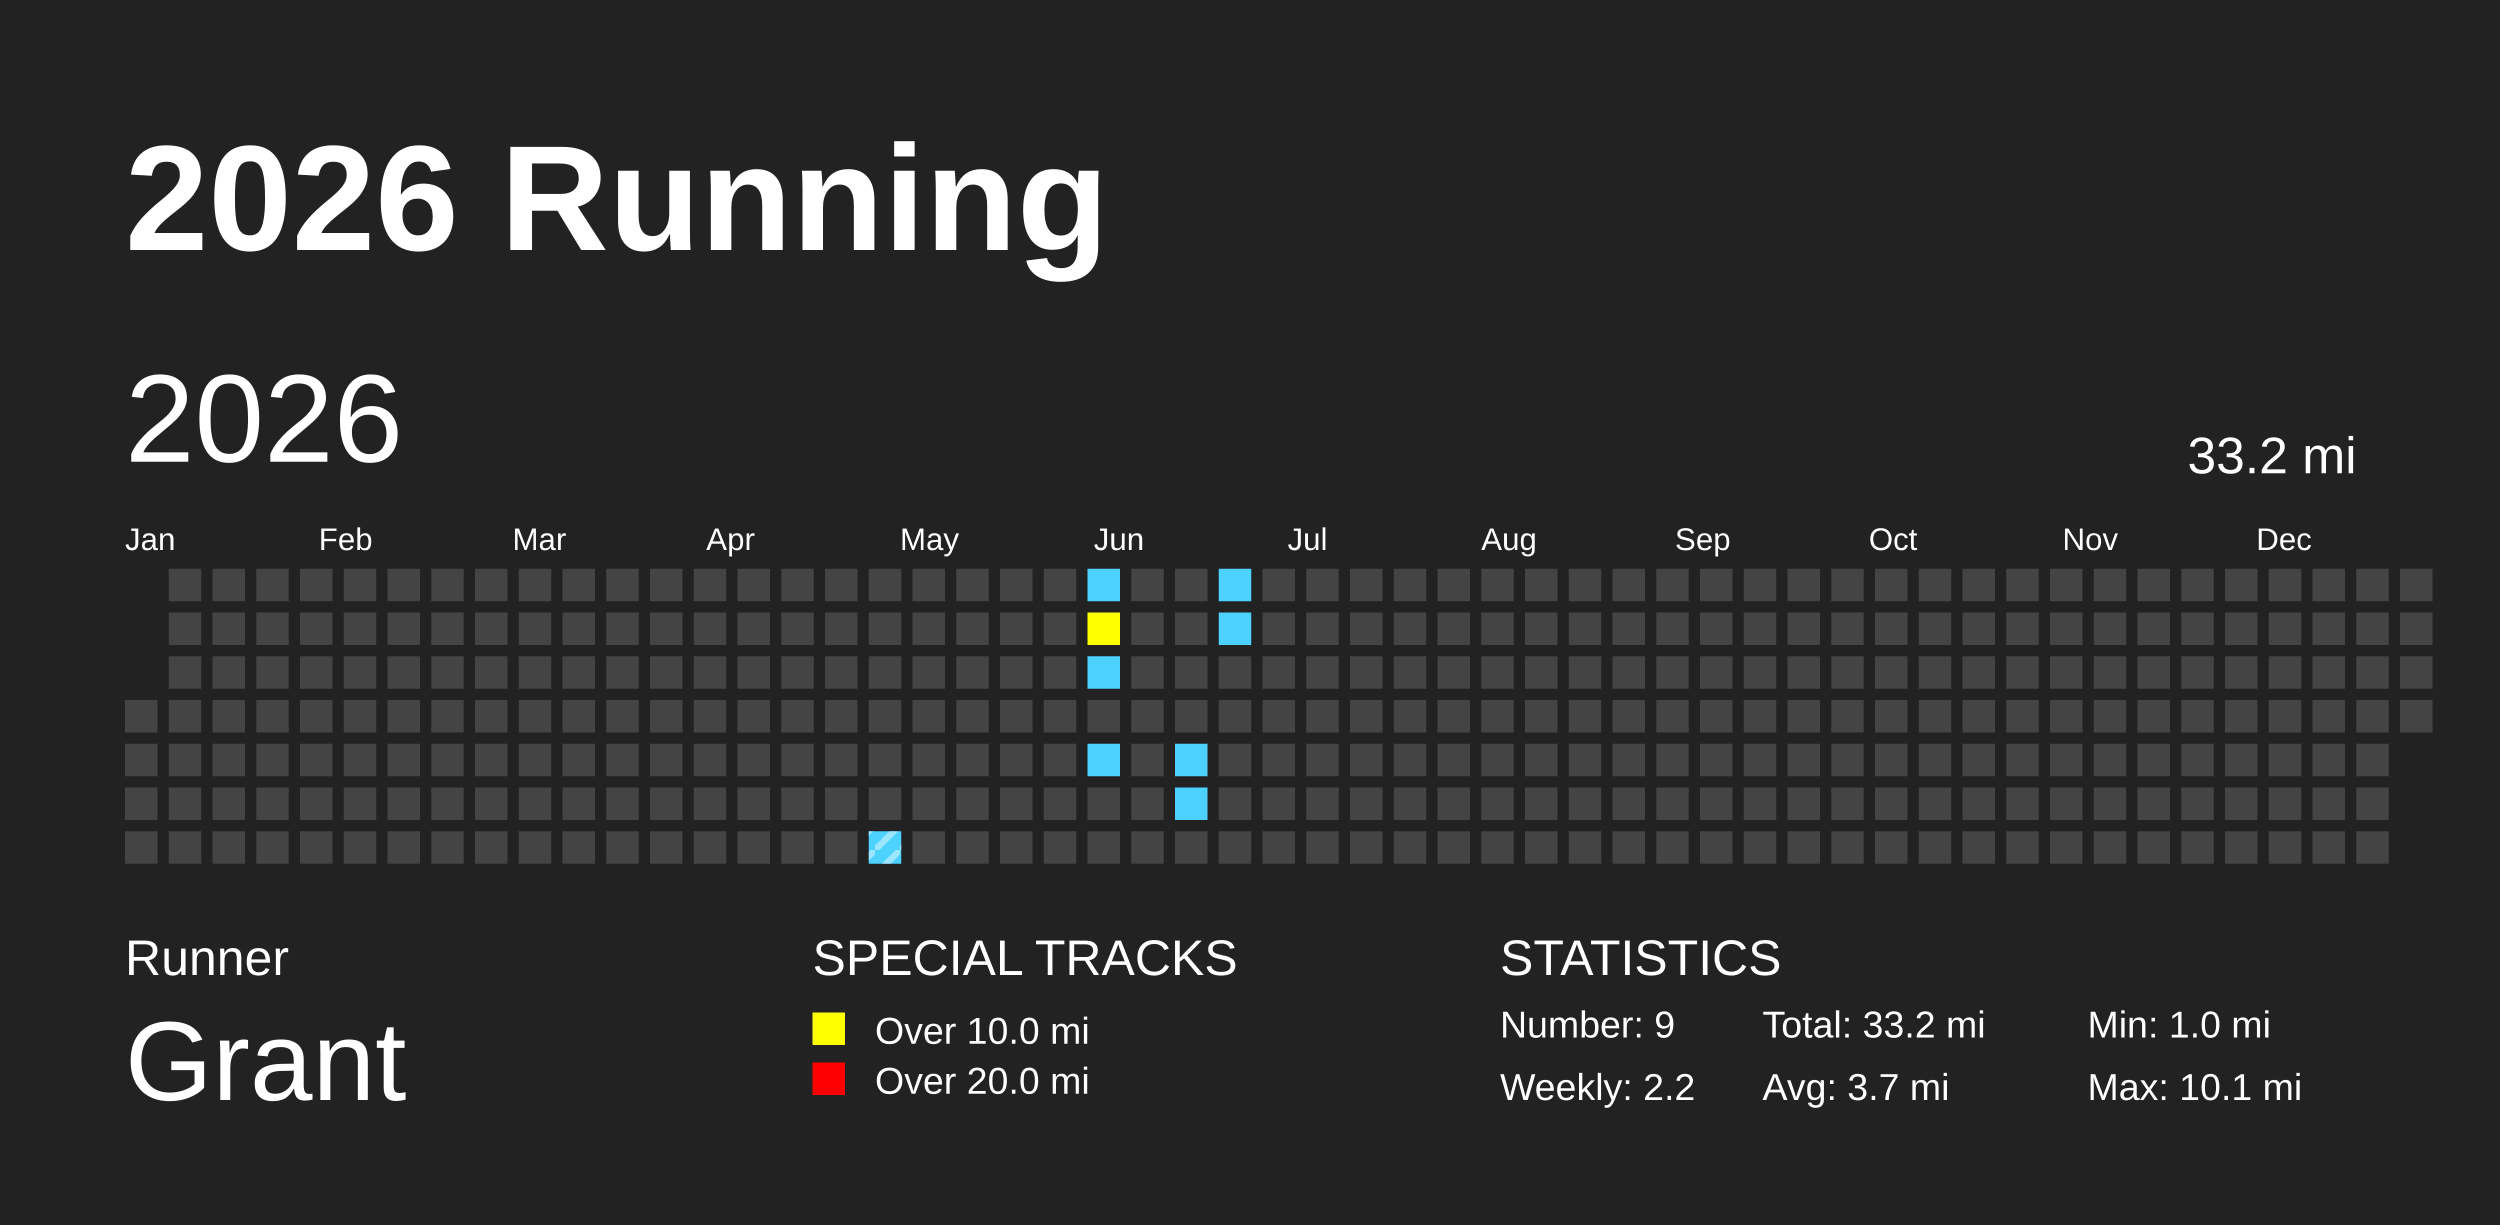
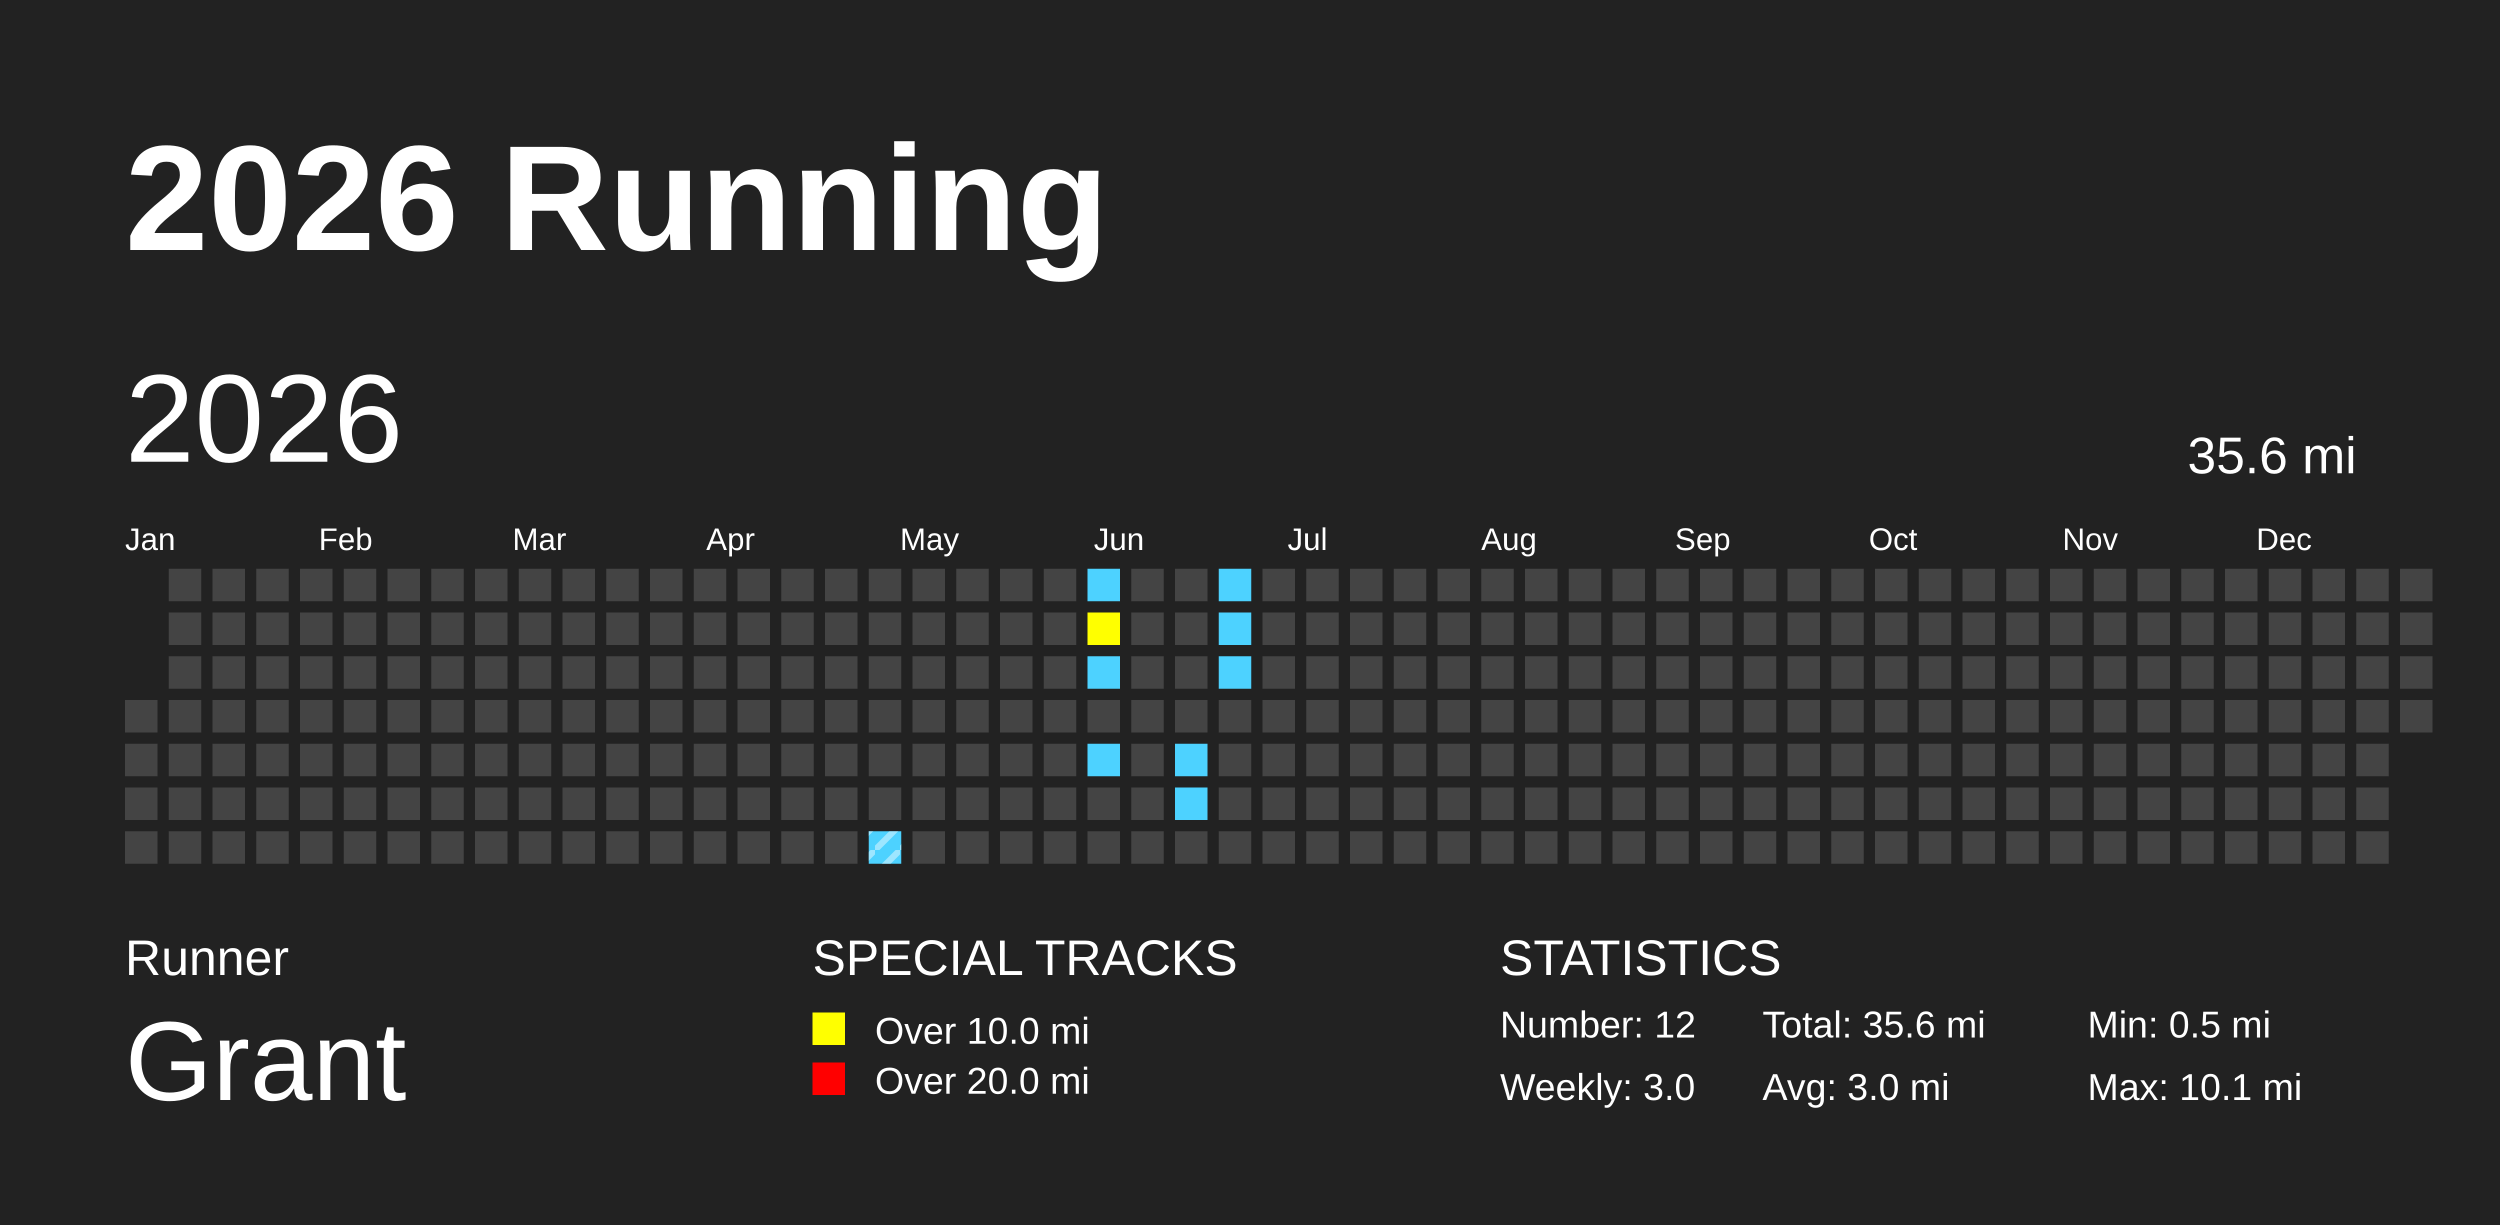
<svg xmlns="http://www.w3.org/2000/svg" baseProfile="full" height="98mm" version="1.1" viewBox="0,0,200,98" width="200mm">
  <defs>
    <pattern height="2" id="indoor-stripe" patternUnits="userSpaceOnUse" width="2">
      <line stroke="white" stroke-opacity="0.45" stroke-width="0.5" x1="0" x2="2" y1="2" y2="0" />
    </pattern>
  </defs>
  <rect fill="#222222" height="98" width="200" x="0" y="0" />
  <text fill="#FFFFFF" style="font-size:12px; font-family:Arial; font-weight:bold;" x="10" y="20">2026 Running</text>
  <text fill="#FFFFFF" style="font-size:4px; font-family:Arial" x="10" y="78">Runner</text>
  <text fill="#FFFFFF" style="font-size:9px; font-family:Arial" x="10" y="88">Grant</text>
  <text fill="#FFFFFF" style="font-size:4px; font-family:Arial" x="65" y="78">SPECIAL TRACKS</text>
  <rect fill="yellow" height="2.6" width="2.6" x="65" y="81" />
  <text fill="#FFFFFF" style="font-size:3px; font-family:Arial" x="70" y="83.5">Over 10.0 mi</text>
  <rect fill="red" height="2.6" width="2.6" x="65" y="85" />
  <text fill="#FFFFFF" style="font-size:3px; font-family:Arial" x="70" y="87.5">Over 20.0 mi</text>
  <text fill="#FFFFFF" style="font-size:4px; font-family:Arial" x="120" y="78">STATISTICS</text>
-   <text fill="#FFFFFF" style="font-size:3px; font-family:Arial" x="120" y="83">Number: 9</text>
-   <text fill="#FFFFFF" style="font-size:3px; font-family:Arial" x="120" y="88">Weekly: 2.2</text>
-   <text fill="#FFFFFF" style="font-size:3px; font-family:Arial" x="141" y="83">Total: 33.2 mi</text>
-   <text fill="#FFFFFF" style="font-size:3px; font-family:Arial" x="141" y="88">Avg: 3.7 mi</text>
-   <text fill="#FFFFFF" style="font-size:3px; font-family:Arial" x="167" y="83">Min: 1.0 mi</text>
+   <text fill="#FFFFFF" style="font-size:3px; font-family:Arial" x="120" y="83">Number: 12</text>
+   <text fill="#FFFFFF" style="font-size:3px; font-family:Arial" x="120" y="88">Weekly: 3.0</text>
+   <text fill="#FFFFFF" style="font-size:3px; font-family:Arial" x="141" y="83">Total: 35.6 mi</text>
+   <text fill="#FFFFFF" style="font-size:3px; font-family:Arial" x="141" y="88">Avg: 3.0 mi</text>
+   <text fill="#FFFFFF" style="font-size:3px; font-family:Arial" x="167" y="83">Min: 0.5 mi</text>
  <text fill="#FFFFFF" style="font-size:3px; font-family:Arial" x="167" y="88">Max: 10.1 mi</text>
  <text dominant-baseline="hanging" fill="#FFFFFF" style="font-size:10.0px; font-family:Arial;" x="10" y="30">2026</text>
-   <text dominant-baseline="hanging" fill="#FFFFFF" style="font-size:4.125px; font-family:Arial;" x="175" y="35">33.2 mi</text>
+   <text dominant-baseline="hanging" fill="#FFFFFF" style="font-size:4.125px; font-family:Arial;" x="175" y="35">35.6 mi</text>
  <text fill="#FFFFFF" style="font-size:2.5px; font-family:Arial" x="10.0" y="44">Jan</text>
  <text fill="#FFFFFF" style="font-size:2.5px; font-family:Arial" x="25.5" y="44">Feb</text>
  <text fill="#FFFFFF" style="font-size:2.5px; font-family:Arial" x="41.0" y="44">Mar</text>
  <text fill="#FFFFFF" style="font-size:2.5px; font-family:Arial" x="56.5" y="44">Apr</text>
  <text fill="#FFFFFF" style="font-size:2.5px; font-family:Arial" x="72.0" y="44">May</text>
  <text fill="#FFFFFF" style="font-size:2.5px; font-family:Arial" x="87.5" y="44">Jun</text>
  <text fill="#FFFFFF" style="font-size:2.5px; font-family:Arial" x="103.0" y="44">Jul</text>
  <text fill="#FFFFFF" style="font-size:2.5px; font-family:Arial" x="118.5" y="44">Aug</text>
  <text fill="#FFFFFF" style="font-size:2.5px; font-family:Arial" x="134.0" y="44">Sep</text>
  <text fill="#FFFFFF" style="font-size:2.5px; font-family:Arial" x="149.5" y="44">Oct</text>
  <text fill="#FFFFFF" style="font-size:2.5px; font-family:Arial" x="165.0" y="44">Nov</text>
  <text fill="#FFFFFF" style="font-size:2.5px; font-family:Arial" x="180.5" y="44">Dec</text>
  <rect fill="#444444" height="2.6" width="2.6" x="10.0" y="56.0" />
  <rect fill="#444444" height="2.6" width="2.6" x="10.0" y="59.5" />
  <rect fill="#444444" height="2.6" width="2.6" x="10.0" y="63.0" />
  <rect fill="#444444" height="2.6" width="2.6" x="10.0" y="66.5" />
  <rect fill="#444444" height="2.6" width="2.6" x="13.5" y="45.5" />
  <rect fill="#444444" height="2.6" width="2.6" x="13.5" y="49.0" />
  <rect fill="#444444" height="2.6" width="2.6" x="13.5" y="52.5" />
  <rect fill="#444444" height="2.6" width="2.6" x="13.5" y="56.0" />
  <rect fill="#444444" height="2.6" width="2.6" x="13.5" y="59.5" />
  <rect fill="#444444" height="2.6" width="2.6" x="13.5" y="63.0" />
  <rect fill="#444444" height="2.6" width="2.6" x="13.5" y="66.5" />
  <rect fill="#444444" height="2.6" width="2.6" x="17.0" y="45.5" />
  <rect fill="#444444" height="2.6" width="2.6" x="17.0" y="49.0" />
  <rect fill="#444444" height="2.6" width="2.6" x="17.0" y="52.5" />
  <rect fill="#444444" height="2.6" width="2.6" x="17.0" y="56.0" />
  <rect fill="#444444" height="2.6" width="2.6" x="17.0" y="59.5" />
  <rect fill="#444444" height="2.6" width="2.6" x="17.0" y="63.0" />
  <rect fill="#444444" height="2.6" width="2.6" x="17.0" y="66.5" />
  <rect fill="#444444" height="2.6" width="2.6" x="20.5" y="45.5" />
  <rect fill="#444444" height="2.6" width="2.6" x="20.5" y="49.0" />
  <rect fill="#444444" height="2.6" width="2.6" x="20.5" y="52.5" />
  <rect fill="#444444" height="2.6" width="2.6" x="20.5" y="56.0" />
  <rect fill="#444444" height="2.6" width="2.6" x="20.5" y="59.5" />
  <rect fill="#444444" height="2.6" width="2.6" x="20.5" y="63.0" />
  <rect fill="#444444" height="2.6" width="2.6" x="20.5" y="66.5" />
  <rect fill="#444444" height="2.6" width="2.6" x="24.0" y="45.5" />
  <rect fill="#444444" height="2.6" width="2.6" x="24.0" y="49.0" />
  <rect fill="#444444" height="2.6" width="2.6" x="24.0" y="52.5" />
  <rect fill="#444444" height="2.6" width="2.6" x="24.0" y="56.0" />
  <rect fill="#444444" height="2.6" width="2.6" x="24.0" y="59.5" />
  <rect fill="#444444" height="2.6" width="2.6" x="24.0" y="63.0" />
  <rect fill="#444444" height="2.6" width="2.6" x="24.0" y="66.5" />
  <rect fill="#444444" height="2.6" width="2.6" x="27.5" y="45.5" />
  <rect fill="#444444" height="2.6" width="2.6" x="27.5" y="49.0" />
  <rect fill="#444444" height="2.6" width="2.6" x="27.5" y="52.5" />
  <rect fill="#444444" height="2.6" width="2.6" x="27.5" y="56.0" />
  <rect fill="#444444" height="2.6" width="2.6" x="27.5" y="59.5" />
  <rect fill="#444444" height="2.6" width="2.6" x="27.5" y="63.0" />
  <rect fill="#444444" height="2.6" width="2.6" x="27.5" y="66.5" />
  <rect fill="#444444" height="2.6" width="2.6" x="31.0" y="45.5" />
  <rect fill="#444444" height="2.6" width="2.6" x="31.0" y="49.0" />
  <rect fill="#444444" height="2.6" width="2.6" x="31.0" y="52.5" />
  <rect fill="#444444" height="2.6" width="2.6" x="31.0" y="56.0" />
  <rect fill="#444444" height="2.6" width="2.6" x="31.0" y="59.5" />
  <rect fill="#444444" height="2.6" width="2.6" x="31.0" y="63.0" />
  <rect fill="#444444" height="2.6" width="2.6" x="31.0" y="66.5" />
  <rect fill="#444444" height="2.6" width="2.6" x="34.5" y="45.5" />
  <rect fill="#444444" height="2.6" width="2.6" x="34.5" y="49.0" />
  <rect fill="#444444" height="2.6" width="2.6" x="34.5" y="52.5" />
  <rect fill="#444444" height="2.6" width="2.6" x="34.5" y="56.0" />
  <rect fill="#444444" height="2.6" width="2.6" x="34.5" y="59.5" />
  <rect fill="#444444" height="2.6" width="2.6" x="34.5" y="63.0" />
  <rect fill="#444444" height="2.6" width="2.6" x="34.5" y="66.5" />
  <rect fill="#444444" height="2.6" width="2.6" x="38.0" y="45.5" />
  <rect fill="#444444" height="2.6" width="2.6" x="38.0" y="49.0" />
  <rect fill="#444444" height="2.6" width="2.6" x="38.0" y="52.5" />
  <rect fill="#444444" height="2.6" width="2.6" x="38.0" y="56.0" />
  <rect fill="#444444" height="2.6" width="2.6" x="38.0" y="59.5" />
  <rect fill="#444444" height="2.6" width="2.6" x="38.0" y="63.0" />
  <rect fill="#444444" height="2.6" width="2.6" x="38.0" y="66.5" />
  <rect fill="#444444" height="2.6" width="2.6" x="41.5" y="45.5" />
  <rect fill="#444444" height="2.6" width="2.6" x="41.5" y="49.0" />
  <rect fill="#444444" height="2.6" width="2.6" x="41.5" y="52.5" />
  <rect fill="#444444" height="2.6" width="2.6" x="41.5" y="56.0" />
  <rect fill="#444444" height="2.6" width="2.6" x="41.5" y="59.5" />
  <rect fill="#444444" height="2.6" width="2.6" x="41.5" y="63.0" />
  <rect fill="#444444" height="2.6" width="2.6" x="41.5" y="66.5" />
  <rect fill="#444444" height="2.6" width="2.6" x="45.0" y="45.5" />
  <rect fill="#444444" height="2.6" width="2.6" x="45.0" y="49.0" />
  <rect fill="#444444" height="2.6" width="2.6" x="45.0" y="52.5" />
  <rect fill="#444444" height="2.6" width="2.6" x="45.0" y="56.0" />
  <rect fill="#444444" height="2.6" width="2.6" x="45.0" y="59.5" />
  <rect fill="#444444" height="2.6" width="2.6" x="45.0" y="63.0" />
  <rect fill="#444444" height="2.6" width="2.6" x="45.0" y="66.5" />
  <rect fill="#444444" height="2.6" width="2.6" x="48.5" y="45.5" />
  <rect fill="#444444" height="2.6" width="2.6" x="48.5" y="49.0" />
  <rect fill="#444444" height="2.6" width="2.6" x="48.5" y="52.5" />
  <rect fill="#444444" height="2.6" width="2.6" x="48.5" y="56.0" />
  <rect fill="#444444" height="2.6" width="2.6" x="48.5" y="59.5" />
  <rect fill="#444444" height="2.6" width="2.6" x="48.5" y="63.0" />
  <rect fill="#444444" height="2.6" width="2.6" x="48.5" y="66.5" />
  <rect fill="#444444" height="2.6" width="2.6" x="52.0" y="45.5" />
  <rect fill="#444444" height="2.6" width="2.6" x="52.0" y="49.0" />
  <rect fill="#444444" height="2.6" width="2.6" x="52.0" y="52.5" />
  <rect fill="#444444" height="2.6" width="2.6" x="52.0" y="56.0" />
  <rect fill="#444444" height="2.6" width="2.6" x="52.0" y="59.5" />
  <rect fill="#444444" height="2.6" width="2.6" x="52.0" y="63.0" />
  <rect fill="#444444" height="2.6" width="2.6" x="52.0" y="66.5" />
  <rect fill="#444444" height="2.6" width="2.6" x="55.5" y="45.5" />
  <rect fill="#444444" height="2.6" width="2.6" x="55.5" y="49.0" />
  <rect fill="#444444" height="2.6" width="2.6" x="55.5" y="52.5" />
  <rect fill="#444444" height="2.6" width="2.6" x="55.5" y="56.0" />
  <rect fill="#444444" height="2.6" width="2.6" x="55.5" y="59.5" />
  <rect fill="#444444" height="2.6" width="2.6" x="55.5" y="63.0" />
  <rect fill="#444444" height="2.6" width="2.6" x="55.5" y="66.5" />
  <rect fill="#444444" height="2.6" width="2.6" x="59.0" y="45.5" />
  <rect fill="#444444" height="2.6" width="2.6" x="59.0" y="49.0" />
  <rect fill="#444444" height="2.6" width="2.6" x="59.0" y="52.5" />
  <rect fill="#444444" height="2.6" width="2.6" x="59.0" y="56.0" />
  <rect fill="#444444" height="2.6" width="2.6" x="59.0" y="59.5" />
  <rect fill="#444444" height="2.6" width="2.6" x="59.0" y="63.0" />
  <rect fill="#444444" height="2.6" width="2.6" x="59.0" y="66.5" />
  <rect fill="#444444" height="2.6" width="2.6" x="62.5" y="45.5" />
  <rect fill="#444444" height="2.6" width="2.6" x="62.5" y="49.0" />
  <rect fill="#444444" height="2.6" width="2.6" x="62.5" y="52.5" />
  <rect fill="#444444" height="2.6" width="2.6" x="62.5" y="56.0" />
  <rect fill="#444444" height="2.6" width="2.6" x="62.5" y="59.5" />
  <rect fill="#444444" height="2.6" width="2.6" x="62.5" y="63.0" />
  <rect fill="#444444" height="2.6" width="2.6" x="62.5" y="66.5" />
  <rect fill="#444444" height="2.6" width="2.6" x="66.0" y="45.5" />
  <rect fill="#444444" height="2.6" width="2.6" x="66.0" y="49.0" />
  <rect fill="#444444" height="2.6" width="2.6" x="66.0" y="52.5" />
  <rect fill="#444444" height="2.6" width="2.6" x="66.0" y="56.0" />
  <rect fill="#444444" height="2.6" width="2.6" x="66.0" y="59.5" />
  <rect fill="#444444" height="2.6" width="2.6" x="66.0" y="63.0" />
  <rect fill="#444444" height="2.6" width="2.6" x="66.0" y="66.5" />
  <rect fill="#444444" height="2.6" width="2.6" x="69.5" y="45.5" />
  <rect fill="#444444" height="2.6" width="2.6" x="69.5" y="49.0" />
  <rect fill="#444444" height="2.6" width="2.6" x="69.5" y="52.5" />
  <rect fill="#444444" height="2.6" width="2.6" x="69.5" y="56.0" />
  <rect fill="#444444" height="2.6" width="2.6" x="69.5" y="59.5" />
  <rect fill="#444444" height="2.6" width="2.6" x="69.5" y="63.0" />
  <rect fill="#4DD2FF" height="2.6" width="2.6" x="69.5" y="66.5" />
  <rect fill="url(#indoor-stripe)" height="2.6" style="pointer-events: none;" width="2.6" x="69.5" y="66.5" />
  <rect fill="#444444" height="2.6" width="2.6" x="73.0" y="45.5" />
  <rect fill="#444444" height="2.6" width="2.6" x="73.0" y="49.0" />
  <rect fill="#444444" height="2.6" width="2.6" x="73.0" y="52.5" />
  <rect fill="#444444" height="2.6" width="2.6" x="73.0" y="56.0" />
  <rect fill="#444444" height="2.6" width="2.6" x="73.0" y="59.5" />
  <rect fill="#444444" height="2.6" width="2.6" x="73.0" y="63.0" />
  <rect fill="#444444" height="2.6" width="2.6" x="73.0" y="66.5" />
  <rect fill="#444444" height="2.6" width="2.6" x="76.5" y="45.5" />
  <rect fill="#444444" height="2.6" width="2.6" x="76.5" y="49.0" />
  <rect fill="#444444" height="2.6" width="2.6" x="76.5" y="52.5" />
  <rect fill="#444444" height="2.6" width="2.6" x="76.5" y="56.0" />
  <rect fill="#444444" height="2.6" width="2.6" x="76.5" y="59.5" />
  <rect fill="#444444" height="2.6" width="2.6" x="76.5" y="63.0" />
  <rect fill="#444444" height="2.6" width="2.6" x="76.5" y="66.5" />
  <rect fill="#444444" height="2.6" width="2.6" x="80.0" y="45.5" />
  <rect fill="#444444" height="2.6" width="2.6" x="80.0" y="49.0" />
  <rect fill="#444444" height="2.6" width="2.6" x="80.0" y="52.5" />
  <rect fill="#444444" height="2.6" width="2.6" x="80.0" y="56.0" />
  <rect fill="#444444" height="2.6" width="2.6" x="80.0" y="59.5" />
  <rect fill="#444444" height="2.6" width="2.6" x="80.0" y="63.0" />
  <rect fill="#444444" height="2.6" width="2.6" x="80.0" y="66.5" />
  <rect fill="#444444" height="2.6" width="2.6" x="83.5" y="45.5" />
  <rect fill="#444444" height="2.6" width="2.6" x="83.5" y="49.0" />
  <rect fill="#444444" height="2.6" width="2.6" x="83.5" y="52.5" />
  <rect fill="#444444" height="2.6" width="2.6" x="83.5" y="56.0" />
  <rect fill="#444444" height="2.6" width="2.6" x="83.5" y="59.5" />
  <rect fill="#444444" height="2.6" width="2.6" x="83.5" y="63.0" />
  <rect fill="#444444" height="2.6" width="2.6" x="83.5" y="66.5" />
  <rect fill="#4DD2FF" height="2.6" width="2.6" x="87.0" y="45.5" />
  <rect fill="yellow" height="2.6" width="2.6" x="87.0" y="49.0" />
  <rect fill="#4DD2FF" height="2.6" width="2.6" x="87.0" y="52.5" />
  <rect fill="#444444" height="2.6" width="2.6" x="87.0" y="56.0" />
  <rect fill="#4DD2FF" height="2.6" width="2.6" x="87.0" y="59.5" />
  <rect fill="#444444" height="2.6" width="2.6" x="87.0" y="63.0" />
  <rect fill="#444444" height="2.6" width="2.6" x="87.0" y="66.5" />
  <rect fill="#444444" height="2.6" width="2.6" x="90.5" y="45.5" />
  <rect fill="#444444" height="2.6" width="2.6" x="90.5" y="49.0" />
  <rect fill="#444444" height="2.6" width="2.6" x="90.5" y="52.5" />
  <rect fill="#444444" height="2.6" width="2.6" x="90.5" y="56.0" />
  <rect fill="#444444" height="2.6" width="2.6" x="90.5" y="59.5" />
  <rect fill="#444444" height="2.6" width="2.6" x="90.5" y="63.0" />
  <rect fill="#444444" height="2.6" width="2.6" x="90.5" y="66.5" />
  <rect fill="#444444" height="2.6" width="2.6" x="94.0" y="45.5" />
  <rect fill="#444444" height="2.6" width="2.6" x="94.0" y="49.0" />
  <rect fill="#444444" height="2.6" width="2.6" x="94.0" y="52.5" />
  <rect fill="#444444" height="2.6" width="2.6" x="94.0" y="56.0" />
  <rect fill="#4DD2FF" height="2.6" width="2.6" x="94.0" y="59.5" />
  <rect fill="#4DD2FF" height="2.6" width="2.6" x="94.0" y="63.0" />
  <rect fill="#444444" height="2.6" width="2.6" x="94.0" y="66.5" />
  <rect fill="#4DD2FF" height="2.6" width="2.6" x="97.5" y="45.5" />
  <rect fill="#4DD2FF" height="2.6" width="2.6" x="97.5" y="49.0" />
-   <rect fill="#444444" height="2.6" width="2.6" x="97.5" y="52.5" />
+   <rect fill="#4DD2FF" height="2.6" width="2.6" x="97.5" y="52.5" />
  <rect fill="#444444" height="2.6" width="2.6" x="97.5" y="56.0" />
  <rect fill="#444444" height="2.6" width="2.6" x="97.5" y="59.5" />
  <rect fill="#444444" height="2.6" width="2.6" x="97.5" y="63.0" />
  <rect fill="#444444" height="2.6" width="2.6" x="97.5" y="66.5" />
  <rect fill="#444444" height="2.6" width="2.6" x="101.0" y="45.5" />
  <rect fill="#444444" height="2.6" width="2.6" x="101.0" y="49.0" />
  <rect fill="#444444" height="2.6" width="2.6" x="101.0" y="52.5" />
  <rect fill="#444444" height="2.6" width="2.6" x="101.0" y="56.0" />
  <rect fill="#444444" height="2.6" width="2.6" x="101.0" y="59.5" />
  <rect fill="#444444" height="2.6" width="2.6" x="101.0" y="63.0" />
  <rect fill="#444444" height="2.6" width="2.6" x="101.0" y="66.5" />
  <rect fill="#444444" height="2.6" width="2.6" x="104.5" y="45.5" />
  <rect fill="#444444" height="2.6" width="2.6" x="104.5" y="49.0" />
  <rect fill="#444444" height="2.6" width="2.6" x="104.5" y="52.5" />
  <rect fill="#444444" height="2.6" width="2.6" x="104.5" y="56.0" />
  <rect fill="#444444" height="2.6" width="2.6" x="104.5" y="59.5" />
  <rect fill="#444444" height="2.6" width="2.6" x="104.5" y="63.0" />
  <rect fill="#444444" height="2.6" width="2.6" x="104.5" y="66.5" />
  <rect fill="#444444" height="2.6" width="2.6" x="108.0" y="45.5" />
  <rect fill="#444444" height="2.6" width="2.6" x="108.0" y="49.0" />
  <rect fill="#444444" height="2.6" width="2.6" x="108.0" y="52.5" />
  <rect fill="#444444" height="2.6" width="2.6" x="108.0" y="56.0" />
  <rect fill="#444444" height="2.6" width="2.6" x="108.0" y="59.5" />
  <rect fill="#444444" height="2.6" width="2.6" x="108.0" y="63.0" />
  <rect fill="#444444" height="2.6" width="2.6" x="108.0" y="66.5" />
  <rect fill="#444444" height="2.6" width="2.6" x="111.5" y="45.5" />
  <rect fill="#444444" height="2.6" width="2.6" x="111.5" y="49.0" />
  <rect fill="#444444" height="2.6" width="2.6" x="111.5" y="52.5" />
  <rect fill="#444444" height="2.6" width="2.6" x="111.5" y="56.0" />
  <rect fill="#444444" height="2.6" width="2.6" x="111.5" y="59.5" />
  <rect fill="#444444" height="2.6" width="2.6" x="111.5" y="63.0" />
  <rect fill="#444444" height="2.6" width="2.6" x="111.5" y="66.5" />
  <rect fill="#444444" height="2.6" width="2.6" x="115.0" y="45.5" />
  <rect fill="#444444" height="2.6" width="2.6" x="115.0" y="49.0" />
  <rect fill="#444444" height="2.6" width="2.6" x="115.0" y="52.5" />
  <rect fill="#444444" height="2.6" width="2.6" x="115.0" y="56.0" />
  <rect fill="#444444" height="2.6" width="2.6" x="115.0" y="59.5" />
  <rect fill="#444444" height="2.6" width="2.6" x="115.0" y="63.0" />
  <rect fill="#444444" height="2.6" width="2.6" x="115.0" y="66.5" />
  <rect fill="#444444" height="2.6" width="2.6" x="118.5" y="45.5" />
  <rect fill="#444444" height="2.6" width="2.6" x="118.5" y="49.0" />
  <rect fill="#444444" height="2.6" width="2.6" x="118.5" y="52.5" />
  <rect fill="#444444" height="2.6" width="2.6" x="118.5" y="56.0" />
  <rect fill="#444444" height="2.6" width="2.6" x="118.5" y="59.5" />
  <rect fill="#444444" height="2.6" width="2.6" x="118.5" y="63.0" />
  <rect fill="#444444" height="2.6" width="2.6" x="118.5" y="66.5" />
  <rect fill="#444444" height="2.6" width="2.6" x="122.0" y="45.5" />
  <rect fill="#444444" height="2.6" width="2.6" x="122.0" y="49.0" />
  <rect fill="#444444" height="2.6" width="2.6" x="122.0" y="52.5" />
  <rect fill="#444444" height="2.6" width="2.6" x="122.0" y="56.0" />
  <rect fill="#444444" height="2.6" width="2.6" x="122.0" y="59.5" />
  <rect fill="#444444" height="2.6" width="2.6" x="122.0" y="63.0" />
  <rect fill="#444444" height="2.6" width="2.6" x="122.0" y="66.5" />
  <rect fill="#444444" height="2.6" width="2.6" x="125.5" y="45.5" />
  <rect fill="#444444" height="2.6" width="2.6" x="125.5" y="49.0" />
  <rect fill="#444444" height="2.6" width="2.6" x="125.5" y="52.5" />
  <rect fill="#444444" height="2.6" width="2.6" x="125.5" y="56.0" />
  <rect fill="#444444" height="2.6" width="2.6" x="125.5" y="59.5" />
  <rect fill="#444444" height="2.6" width="2.6" x="125.5" y="63.0" />
  <rect fill="#444444" height="2.6" width="2.6" x="125.5" y="66.5" />
  <rect fill="#444444" height="2.6" width="2.6" x="129.0" y="45.5" />
  <rect fill="#444444" height="2.6" width="2.6" x="129.0" y="49.0" />
  <rect fill="#444444" height="2.6" width="2.6" x="129.0" y="52.5" />
  <rect fill="#444444" height="2.6" width="2.6" x="129.0" y="56.0" />
  <rect fill="#444444" height="2.6" width="2.6" x="129.0" y="59.5" />
  <rect fill="#444444" height="2.6" width="2.6" x="129.0" y="63.0" />
  <rect fill="#444444" height="2.6" width="2.6" x="129.0" y="66.5" />
  <rect fill="#444444" height="2.6" width="2.6" x="132.5" y="45.5" />
  <rect fill="#444444" height="2.6" width="2.6" x="132.5" y="49.0" />
  <rect fill="#444444" height="2.6" width="2.6" x="132.5" y="52.5" />
  <rect fill="#444444" height="2.6" width="2.6" x="132.5" y="56.0" />
  <rect fill="#444444" height="2.6" width="2.6" x="132.5" y="59.5" />
  <rect fill="#444444" height="2.6" width="2.6" x="132.5" y="63.0" />
  <rect fill="#444444" height="2.6" width="2.6" x="132.5" y="66.5" />
  <rect fill="#444444" height="2.6" width="2.6" x="136.0" y="45.5" />
  <rect fill="#444444" height="2.6" width="2.6" x="136.0" y="49.0" />
  <rect fill="#444444" height="2.6" width="2.6" x="136.0" y="52.5" />
  <rect fill="#444444" height="2.6" width="2.6" x="136.0" y="56.0" />
  <rect fill="#444444" height="2.6" width="2.6" x="136.0" y="59.5" />
  <rect fill="#444444" height="2.6" width="2.6" x="136.0" y="63.0" />
  <rect fill="#444444" height="2.6" width="2.6" x="136.0" y="66.5" />
  <rect fill="#444444" height="2.6" width="2.6" x="139.5" y="45.5" />
  <rect fill="#444444" height="2.6" width="2.6" x="139.5" y="49.0" />
  <rect fill="#444444" height="2.6" width="2.6" x="139.5" y="52.5" />
  <rect fill="#444444" height="2.6" width="2.6" x="139.5" y="56.0" />
  <rect fill="#444444" height="2.6" width="2.6" x="139.5" y="59.5" />
  <rect fill="#444444" height="2.6" width="2.6" x="139.5" y="63.0" />
  <rect fill="#444444" height="2.6" width="2.6" x="139.5" y="66.5" />
  <rect fill="#444444" height="2.6" width="2.6" x="143.0" y="45.5" />
  <rect fill="#444444" height="2.6" width="2.6" x="143.0" y="49.0" />
  <rect fill="#444444" height="2.6" width="2.6" x="143.0" y="52.5" />
  <rect fill="#444444" height="2.6" width="2.6" x="143.0" y="56.0" />
  <rect fill="#444444" height="2.6" width="2.6" x="143.0" y="59.5" />
  <rect fill="#444444" height="2.6" width="2.6" x="143.0" y="63.0" />
  <rect fill="#444444" height="2.6" width="2.6" x="143.0" y="66.5" />
  <rect fill="#444444" height="2.6" width="2.6" x="146.5" y="45.5" />
  <rect fill="#444444" height="2.6" width="2.6" x="146.5" y="49.0" />
  <rect fill="#444444" height="2.6" width="2.6" x="146.5" y="52.5" />
  <rect fill="#444444" height="2.6" width="2.6" x="146.5" y="56.0" />
  <rect fill="#444444" height="2.6" width="2.6" x="146.5" y="59.5" />
  <rect fill="#444444" height="2.6" width="2.6" x="146.5" y="63.0" />
  <rect fill="#444444" height="2.6" width="2.6" x="146.5" y="66.5" />
  <rect fill="#444444" height="2.6" width="2.6" x="150.0" y="45.5" />
  <rect fill="#444444" height="2.6" width="2.6" x="150.0" y="49.0" />
  <rect fill="#444444" height="2.6" width="2.6" x="150.0" y="52.5" />
  <rect fill="#444444" height="2.6" width="2.6" x="150.0" y="56.0" />
  <rect fill="#444444" height="2.6" width="2.6" x="150.0" y="59.5" />
  <rect fill="#444444" height="2.6" width="2.6" x="150.0" y="63.0" />
  <rect fill="#444444" height="2.6" width="2.6" x="150.0" y="66.5" />
  <rect fill="#444444" height="2.6" width="2.6" x="153.5" y="45.5" />
  <rect fill="#444444" height="2.6" width="2.6" x="153.5" y="49.0" />
  <rect fill="#444444" height="2.6" width="2.6" x="153.5" y="52.5" />
  <rect fill="#444444" height="2.6" width="2.6" x="153.5" y="56.0" />
  <rect fill="#444444" height="2.6" width="2.6" x="153.5" y="59.5" />
  <rect fill="#444444" height="2.6" width="2.6" x="153.5" y="63.0" />
  <rect fill="#444444" height="2.6" width="2.6" x="153.5" y="66.5" />
  <rect fill="#444444" height="2.6" width="2.6" x="157.0" y="45.5" />
  <rect fill="#444444" height="2.6" width="2.6" x="157.0" y="49.0" />
  <rect fill="#444444" height="2.6" width="2.6" x="157.0" y="52.5" />
  <rect fill="#444444" height="2.6" width="2.6" x="157.0" y="56.0" />
  <rect fill="#444444" height="2.6" width="2.6" x="157.0" y="59.5" />
  <rect fill="#444444" height="2.6" width="2.6" x="157.0" y="63.0" />
  <rect fill="#444444" height="2.6" width="2.6" x="157.0" y="66.5" />
  <rect fill="#444444" height="2.6" width="2.6" x="160.5" y="45.5" />
  <rect fill="#444444" height="2.6" width="2.6" x="160.5" y="49.0" />
  <rect fill="#444444" height="2.6" width="2.6" x="160.5" y="52.5" />
  <rect fill="#444444" height="2.6" width="2.6" x="160.5" y="56.0" />
  <rect fill="#444444" height="2.6" width="2.6" x="160.5" y="59.5" />
  <rect fill="#444444" height="2.6" width="2.6" x="160.5" y="63.0" />
  <rect fill="#444444" height="2.6" width="2.6" x="160.5" y="66.5" />
  <rect fill="#444444" height="2.6" width="2.6" x="164.0" y="45.5" />
  <rect fill="#444444" height="2.6" width="2.6" x="164.0" y="49.0" />
  <rect fill="#444444" height="2.6" width="2.6" x="164.0" y="52.5" />
  <rect fill="#444444" height="2.6" width="2.6" x="164.0" y="56.0" />
  <rect fill="#444444" height="2.6" width="2.6" x="164.0" y="59.5" />
  <rect fill="#444444" height="2.6" width="2.6" x="164.0" y="63.0" />
  <rect fill="#444444" height="2.6" width="2.6" x="164.0" y="66.5" />
  <rect fill="#444444" height="2.6" width="2.6" x="167.5" y="45.5" />
  <rect fill="#444444" height="2.6" width="2.6" x="167.5" y="49.0" />
  <rect fill="#444444" height="2.6" width="2.6" x="167.5" y="52.5" />
  <rect fill="#444444" height="2.6" width="2.6" x="167.5" y="56.0" />
  <rect fill="#444444" height="2.6" width="2.6" x="167.5" y="59.5" />
  <rect fill="#444444" height="2.6" width="2.6" x="167.5" y="63.0" />
  <rect fill="#444444" height="2.6" width="2.6" x="167.5" y="66.5" />
  <rect fill="#444444" height="2.6" width="2.6" x="171.0" y="45.5" />
  <rect fill="#444444" height="2.6" width="2.6" x="171.0" y="49.0" />
  <rect fill="#444444" height="2.6" width="2.6" x="171.0" y="52.5" />
  <rect fill="#444444" height="2.6" width="2.6" x="171.0" y="56.0" />
  <rect fill="#444444" height="2.6" width="2.6" x="171.0" y="59.5" />
  <rect fill="#444444" height="2.6" width="2.6" x="171.0" y="63.0" />
  <rect fill="#444444" height="2.6" width="2.6" x="171.0" y="66.5" />
  <rect fill="#444444" height="2.6" width="2.6" x="174.5" y="45.5" />
  <rect fill="#444444" height="2.6" width="2.6" x="174.5" y="49.0" />
  <rect fill="#444444" height="2.6" width="2.6" x="174.5" y="52.5" />
  <rect fill="#444444" height="2.6" width="2.6" x="174.5" y="56.0" />
  <rect fill="#444444" height="2.6" width="2.6" x="174.5" y="59.5" />
  <rect fill="#444444" height="2.6" width="2.6" x="174.5" y="63.0" />
  <rect fill="#444444" height="2.6" width="2.6" x="174.5" y="66.5" />
  <rect fill="#444444" height="2.6" width="2.6" x="178.0" y="45.5" />
  <rect fill="#444444" height="2.6" width="2.6" x="178.0" y="49.0" />
  <rect fill="#444444" height="2.6" width="2.6" x="178.0" y="52.5" />
  <rect fill="#444444" height="2.6" width="2.6" x="178.0" y="56.0" />
  <rect fill="#444444" height="2.6" width="2.6" x="178.0" y="59.5" />
  <rect fill="#444444" height="2.6" width="2.6" x="178.0" y="63.0" />
  <rect fill="#444444" height="2.6" width="2.6" x="178.0" y="66.5" />
  <rect fill="#444444" height="2.6" width="2.6" x="181.5" y="45.5" />
  <rect fill="#444444" height="2.6" width="2.6" x="181.5" y="49.0" />
  <rect fill="#444444" height="2.6" width="2.6" x="181.5" y="52.5" />
  <rect fill="#444444" height="2.6" width="2.6" x="181.5" y="56.0" />
  <rect fill="#444444" height="2.6" width="2.6" x="181.5" y="59.5" />
  <rect fill="#444444" height="2.6" width="2.6" x="181.5" y="63.0" />
  <rect fill="#444444" height="2.6" width="2.6" x="181.5" y="66.5" />
  <rect fill="#444444" height="2.6" width="2.6" x="185.0" y="45.5" />
  <rect fill="#444444" height="2.6" width="2.6" x="185.0" y="49.0" />
  <rect fill="#444444" height="2.6" width="2.6" x="185.0" y="52.5" />
  <rect fill="#444444" height="2.6" width="2.6" x="185.0" y="56.0" />
  <rect fill="#444444" height="2.6" width="2.6" x="185.0" y="59.5" />
  <rect fill="#444444" height="2.6" width="2.6" x="185.0" y="63.0" />
  <rect fill="#444444" height="2.6" width="2.6" x="185.0" y="66.5" />
  <rect fill="#444444" height="2.6" width="2.6" x="188.5" y="45.5" />
  <rect fill="#444444" height="2.6" width="2.6" x="188.5" y="49.0" />
  <rect fill="#444444" height="2.6" width="2.6" x="188.5" y="52.5" />
  <rect fill="#444444" height="2.6" width="2.6" x="188.5" y="56.0" />
  <rect fill="#444444" height="2.6" width="2.6" x="188.5" y="59.5" />
  <rect fill="#444444" height="2.6" width="2.6" x="188.5" y="63.0" />
  <rect fill="#444444" height="2.6" width="2.6" x="188.5" y="66.5" />
  <rect fill="#444444" height="2.6" width="2.6" x="192.0" y="45.5" />
  <rect fill="#444444" height="2.6" width="2.6" x="192.0" y="49.0" />
  <rect fill="#444444" height="2.6" width="2.6" x="192.0" y="52.5" />
  <rect fill="#444444" height="2.6" width="2.6" x="192.0" y="56.0" />
</svg>
